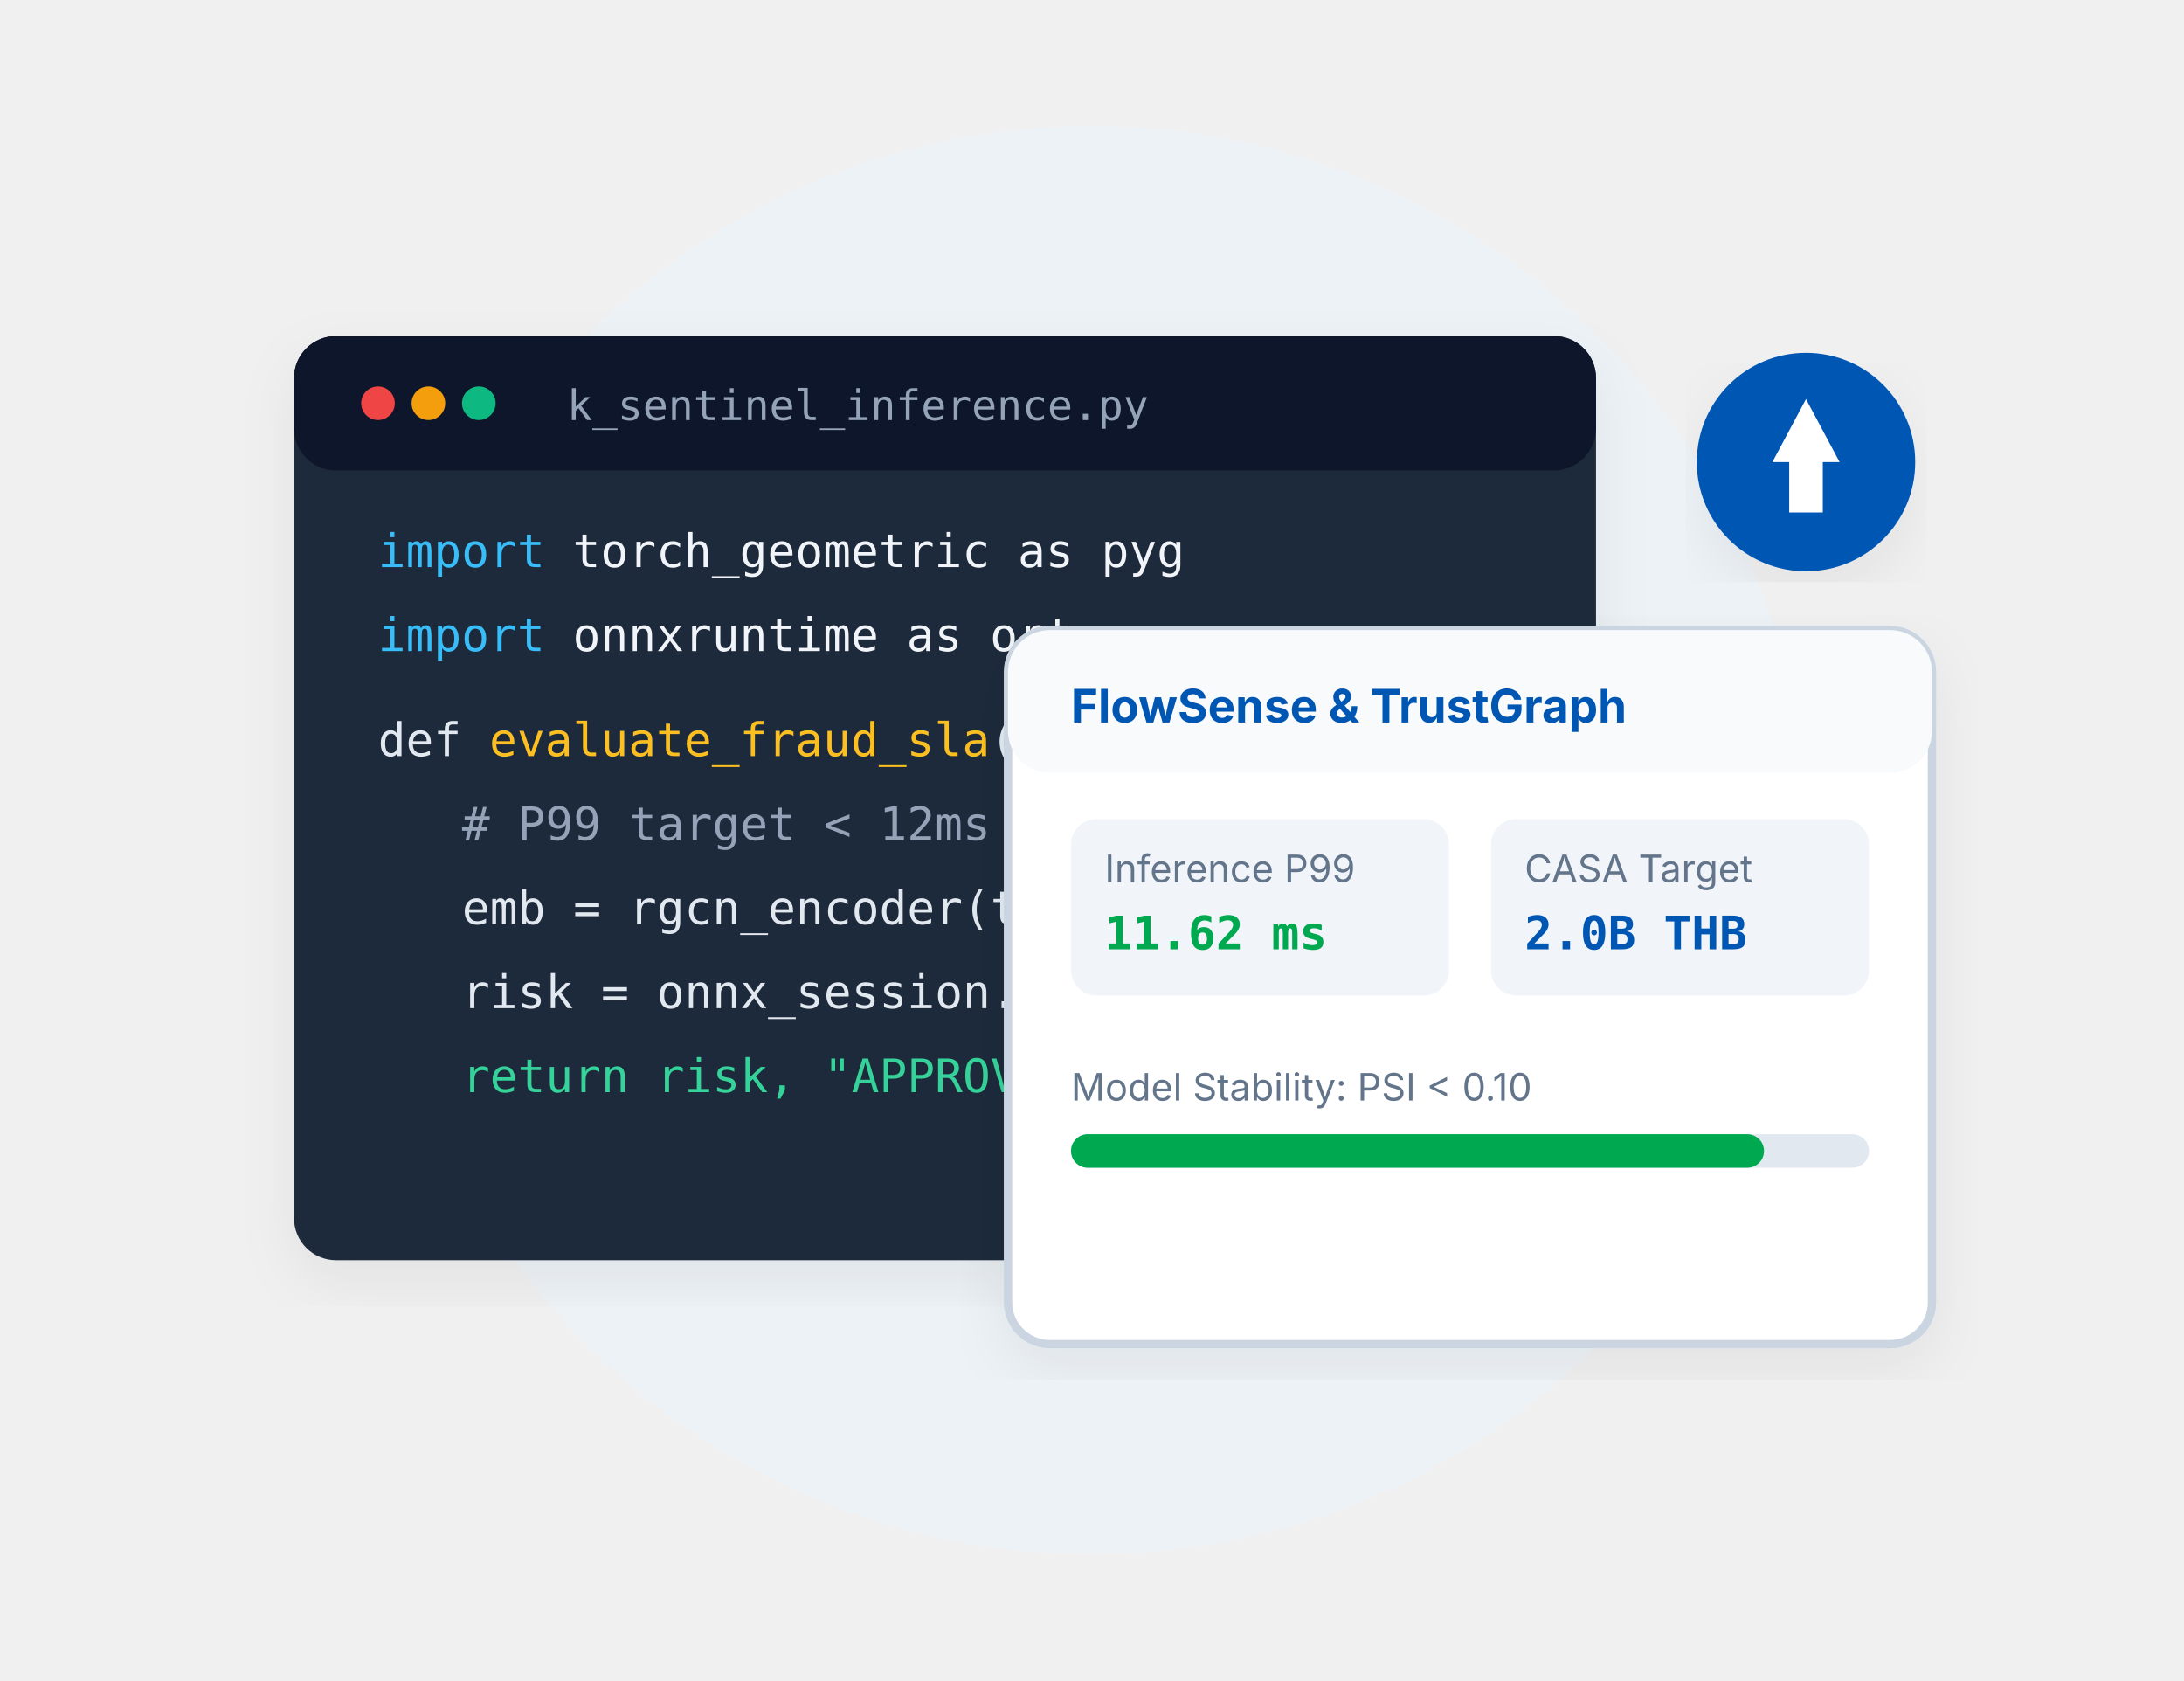
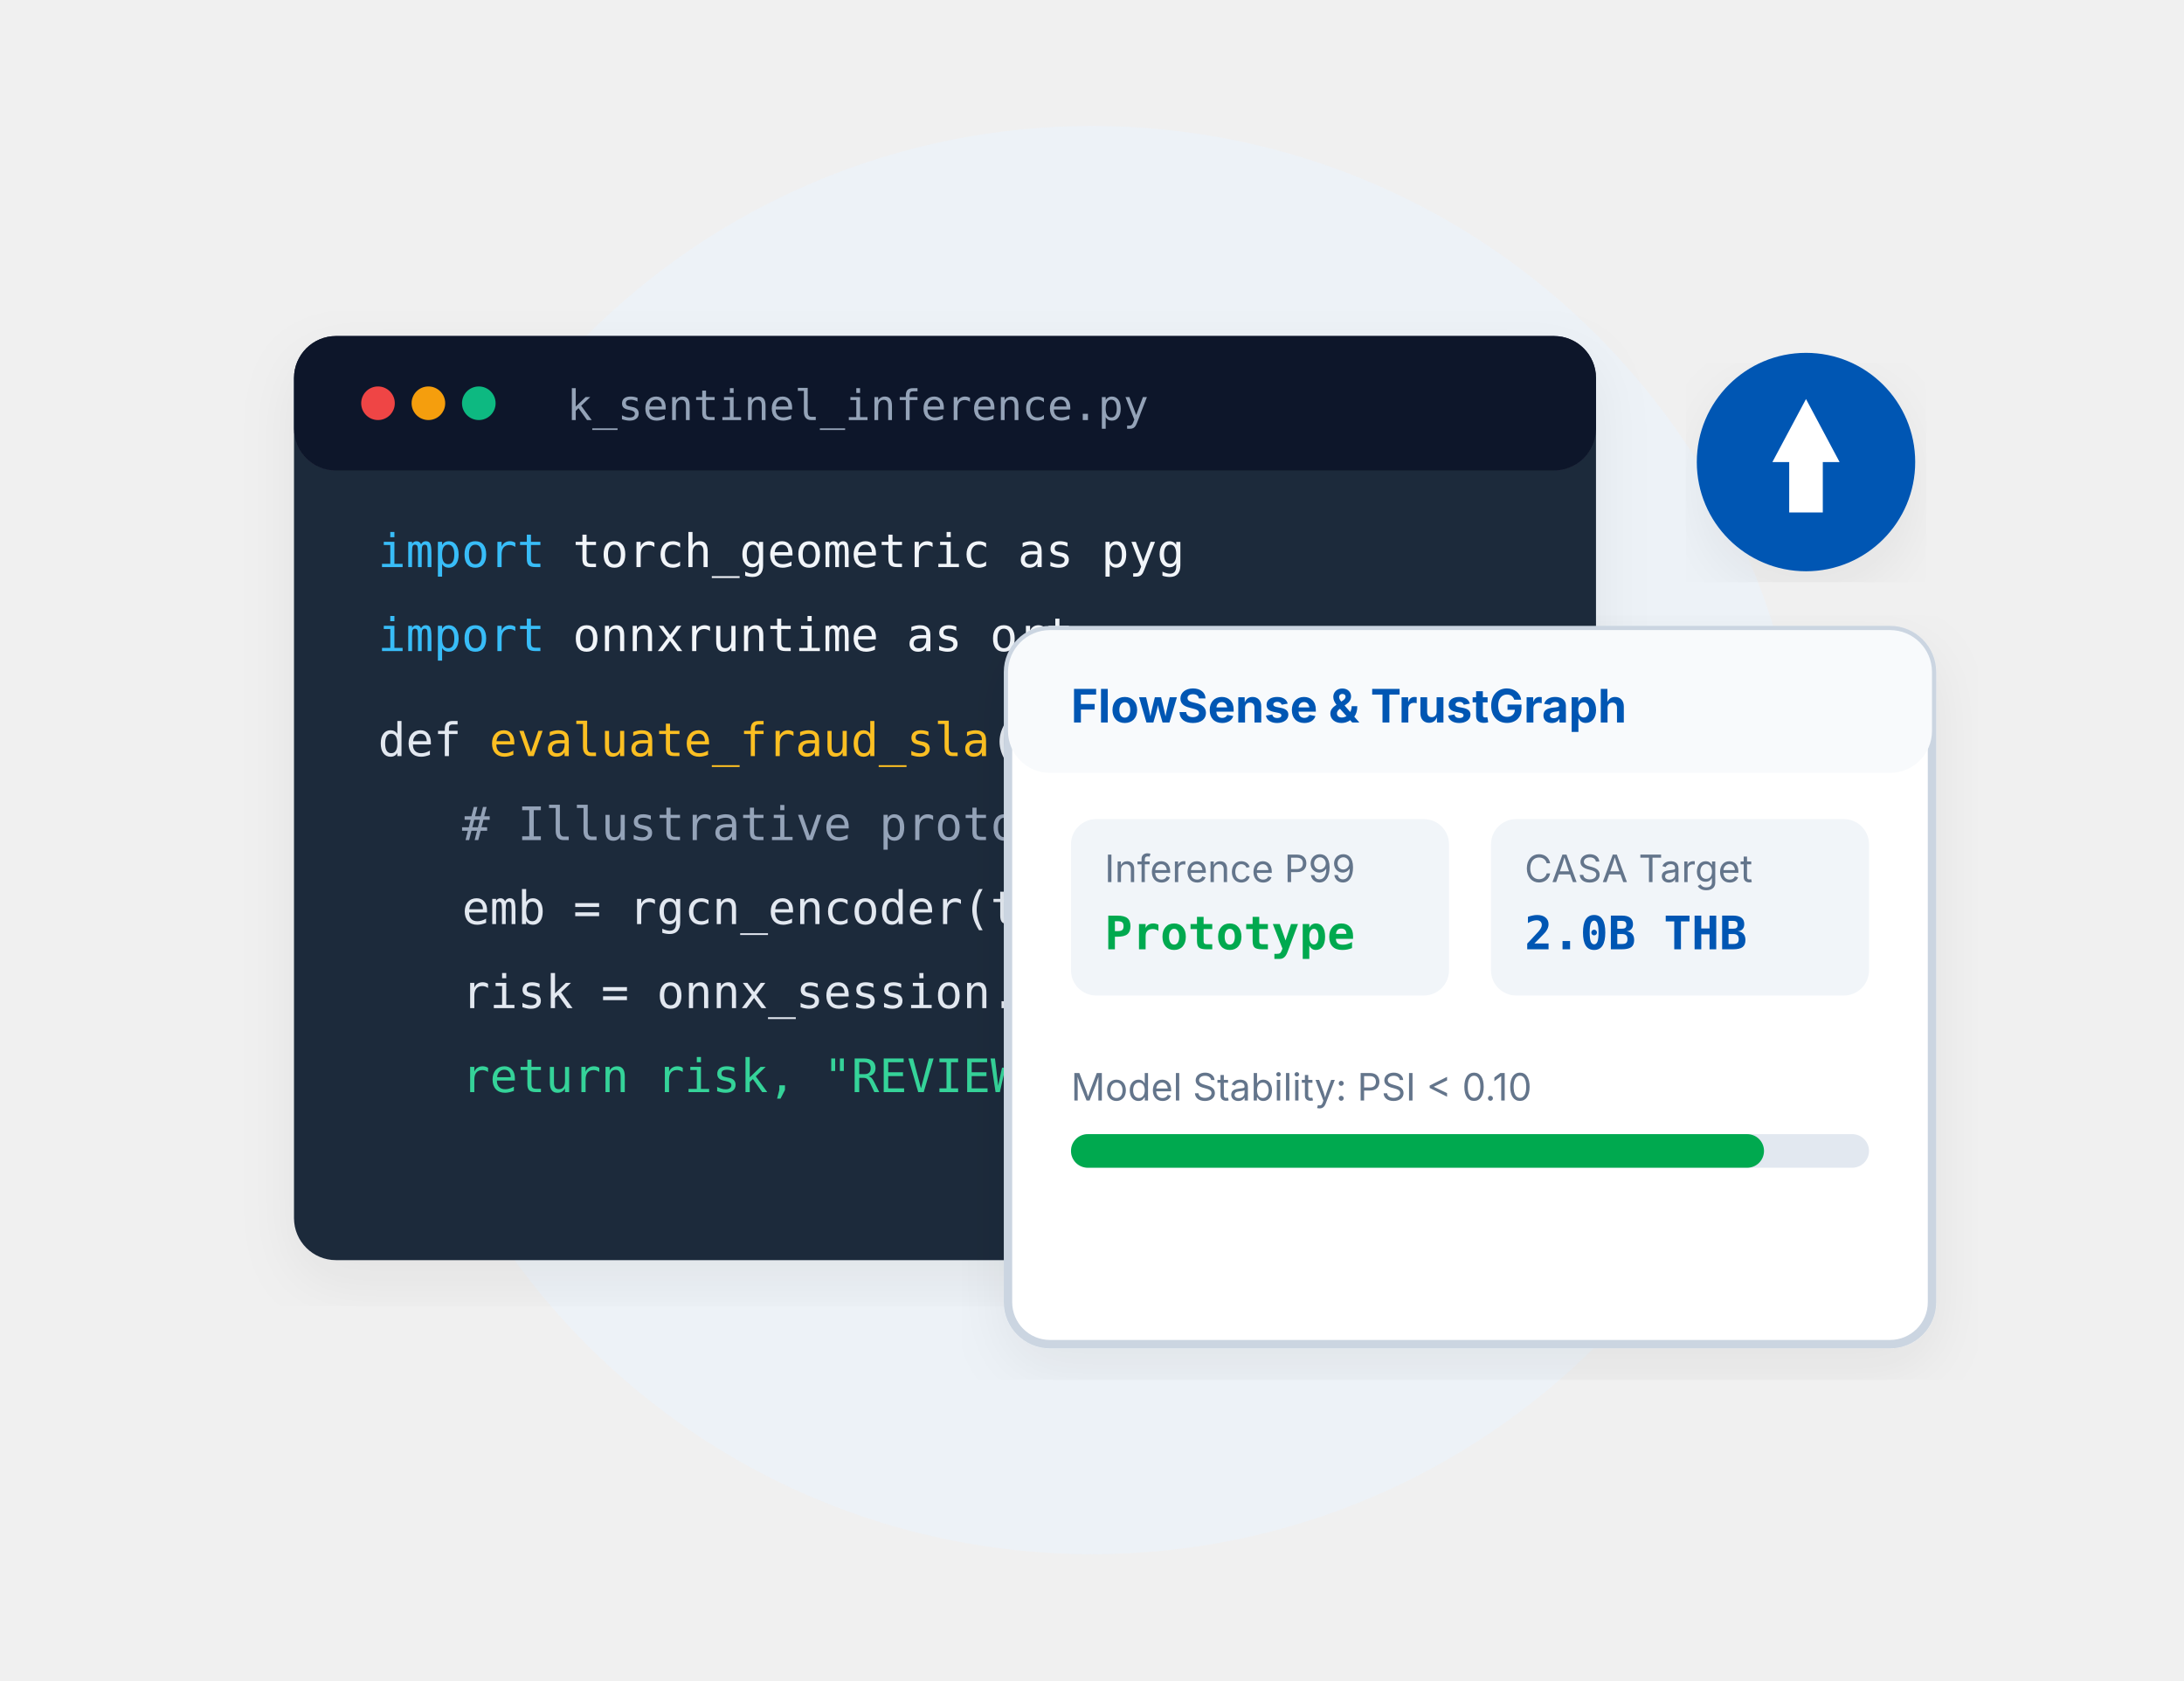
<svg xmlns="http://www.w3.org/2000/svg" viewBox="0 0 520 400" width="100%" height="100%">
  <defs>
    <filter id="shadowProj" x="-5%" y="-5%" width="110%" height="110%">
      <feDropShadow dx="0" dy="5" stdDeviation="7" flood-color="#000" flood-opacity="0.06" />
    </filter>
  </defs>
  <circle cx="260" cy="200" r="170" fill="#EBF3FC" opacity="0.6" />
  <g filter="url(#shadowProj)">
    <rect x="70" y="80" width="310" height="220" rx="10" fill="#1E293B" />
    <rect x="70" y="80" width="310" height="32" rx="10" fill="#0F172A" />
    <circle cx="90" cy="96" r="4" fill="#EF4444" />
    <circle cx="102" cy="96" r="4" fill="#F59E0B" />
    <circle cx="114" cy="96" r="4" fill="#10B981" />
    <text x="135" y="100" font-family="'JetBrains Mono', monospace" font-size="10" fill="#94A3B8">k_sentinel_inference.py</text>
    <text x="90" y="135" font-family="'JetBrains Mono', monospace" font-size="11" fill="#38BDF8">import <tspan fill="#F1F5F9">torch_geometric as pyg</tspan>
    </text>
    <text x="90" y="155" font-family="'JetBrains Mono', monospace" font-size="11" fill="#38BDF8">import <tspan fill="#F1F5F9">onnxruntime as ort</tspan>
    </text>
    <text x="90" y="180" font-family="'JetBrains Mono', monospace" font-size="11" fill="#E2E8F0">def <tspan fill="#FBBF24">evaluate_fraud_sla</tspan>(tx_graph):</text>
-     <text x="110" y="200" font-family="'JetBrains Mono', monospace" font-size="11" fill="#94A3B8"># P99 target &lt; 12ms</text>
+     <text x="110" y="200" font-family="'JetBrains Mono', monospace" font-size="11" fill="#94A3B8"># Illustrative prototype</text>
    <text x="110" y="220" font-family="'JetBrains Mono', monospace" font-size="11" fill="#E2E8F0">emb = rgcn_encoder(tx_graph)</text>
    <text x="110" y="240" font-family="'JetBrains Mono', monospace" font-size="11" fill="#E2E8F0">risk = onnx_session.run(emb)</text>
-     <text x="110" y="260" font-family="'JetBrains Mono', monospace" font-size="11" fill="#34D399">return risk, "APPROVED_SAFE"</text>
+     <text x="110" y="260" font-family="'JetBrains Mono', monospace" font-size="11" fill="#34D399">return risk, "REVIEW"</text>
  </g>
  <g filter="url(#shadowProj)">
    <rect x="240" y="150" width="220" height="170" rx="10" fill="#FFFFFF" stroke="#CBD5E1" stroke-width="2" />
    <rect x="240" y="150" width="220" height="34" rx="10" fill="#F8FAFC" />
    <text x="255" y="172" font-family="'Inter', sans-serif" font-size="11" fill="#0056B3" font-weight="700">FlowSense &amp; TrustGraph</text>
    <rect x="255" y="195" width="90" height="42" rx="6" fill="#F1F5F9" />
    <text x="263" y="210" font-family="'Inter', sans-serif" font-size="9" fill="#64748B">Inference P99</text>
-     <text x="263" y="226" font-family="'JetBrains Mono', monospace" font-size="11" fill="#00A950" font-weight="700">11.62 ms</text>
+     <text x="263" y="226" font-family="'JetBrains Mono', monospace" font-size="11" fill="#00A950" font-weight="700">Prototype</text>
    <rect x="355" y="195" width="90" height="42" rx="6" fill="#F1F5F9" />
    <text x="363" y="210" font-family="'Inter', sans-serif" font-size="9" fill="#64748B">CASA Target</text>
    <text x="363" y="226" font-family="'JetBrains Mono', monospace" font-size="11" fill="#0056B3" font-weight="700">2.0B THB</text>
    <text x="255" y="262" font-family="'Inter', sans-serif" font-size="9" fill="#64748B">Model Stability: PSI &lt; 0.10</text>
    <rect x="255" y="270" width="190" height="8" rx="4" fill="#E2E8F0" />
    <rect x="255" y="270" width="165" height="8" rx="4" fill="#00A950" />
  </g>
  <g filter="url(#shadowProj)">
    <circle cx="430" cy="110" r="26" fill="#0056B3" />
    <path d="M430,95 L438,110 L434,110 L434,122 L426,122 L426,110 L422,110 Z" fill="#FFFFFF" />
  </g>
</svg>
